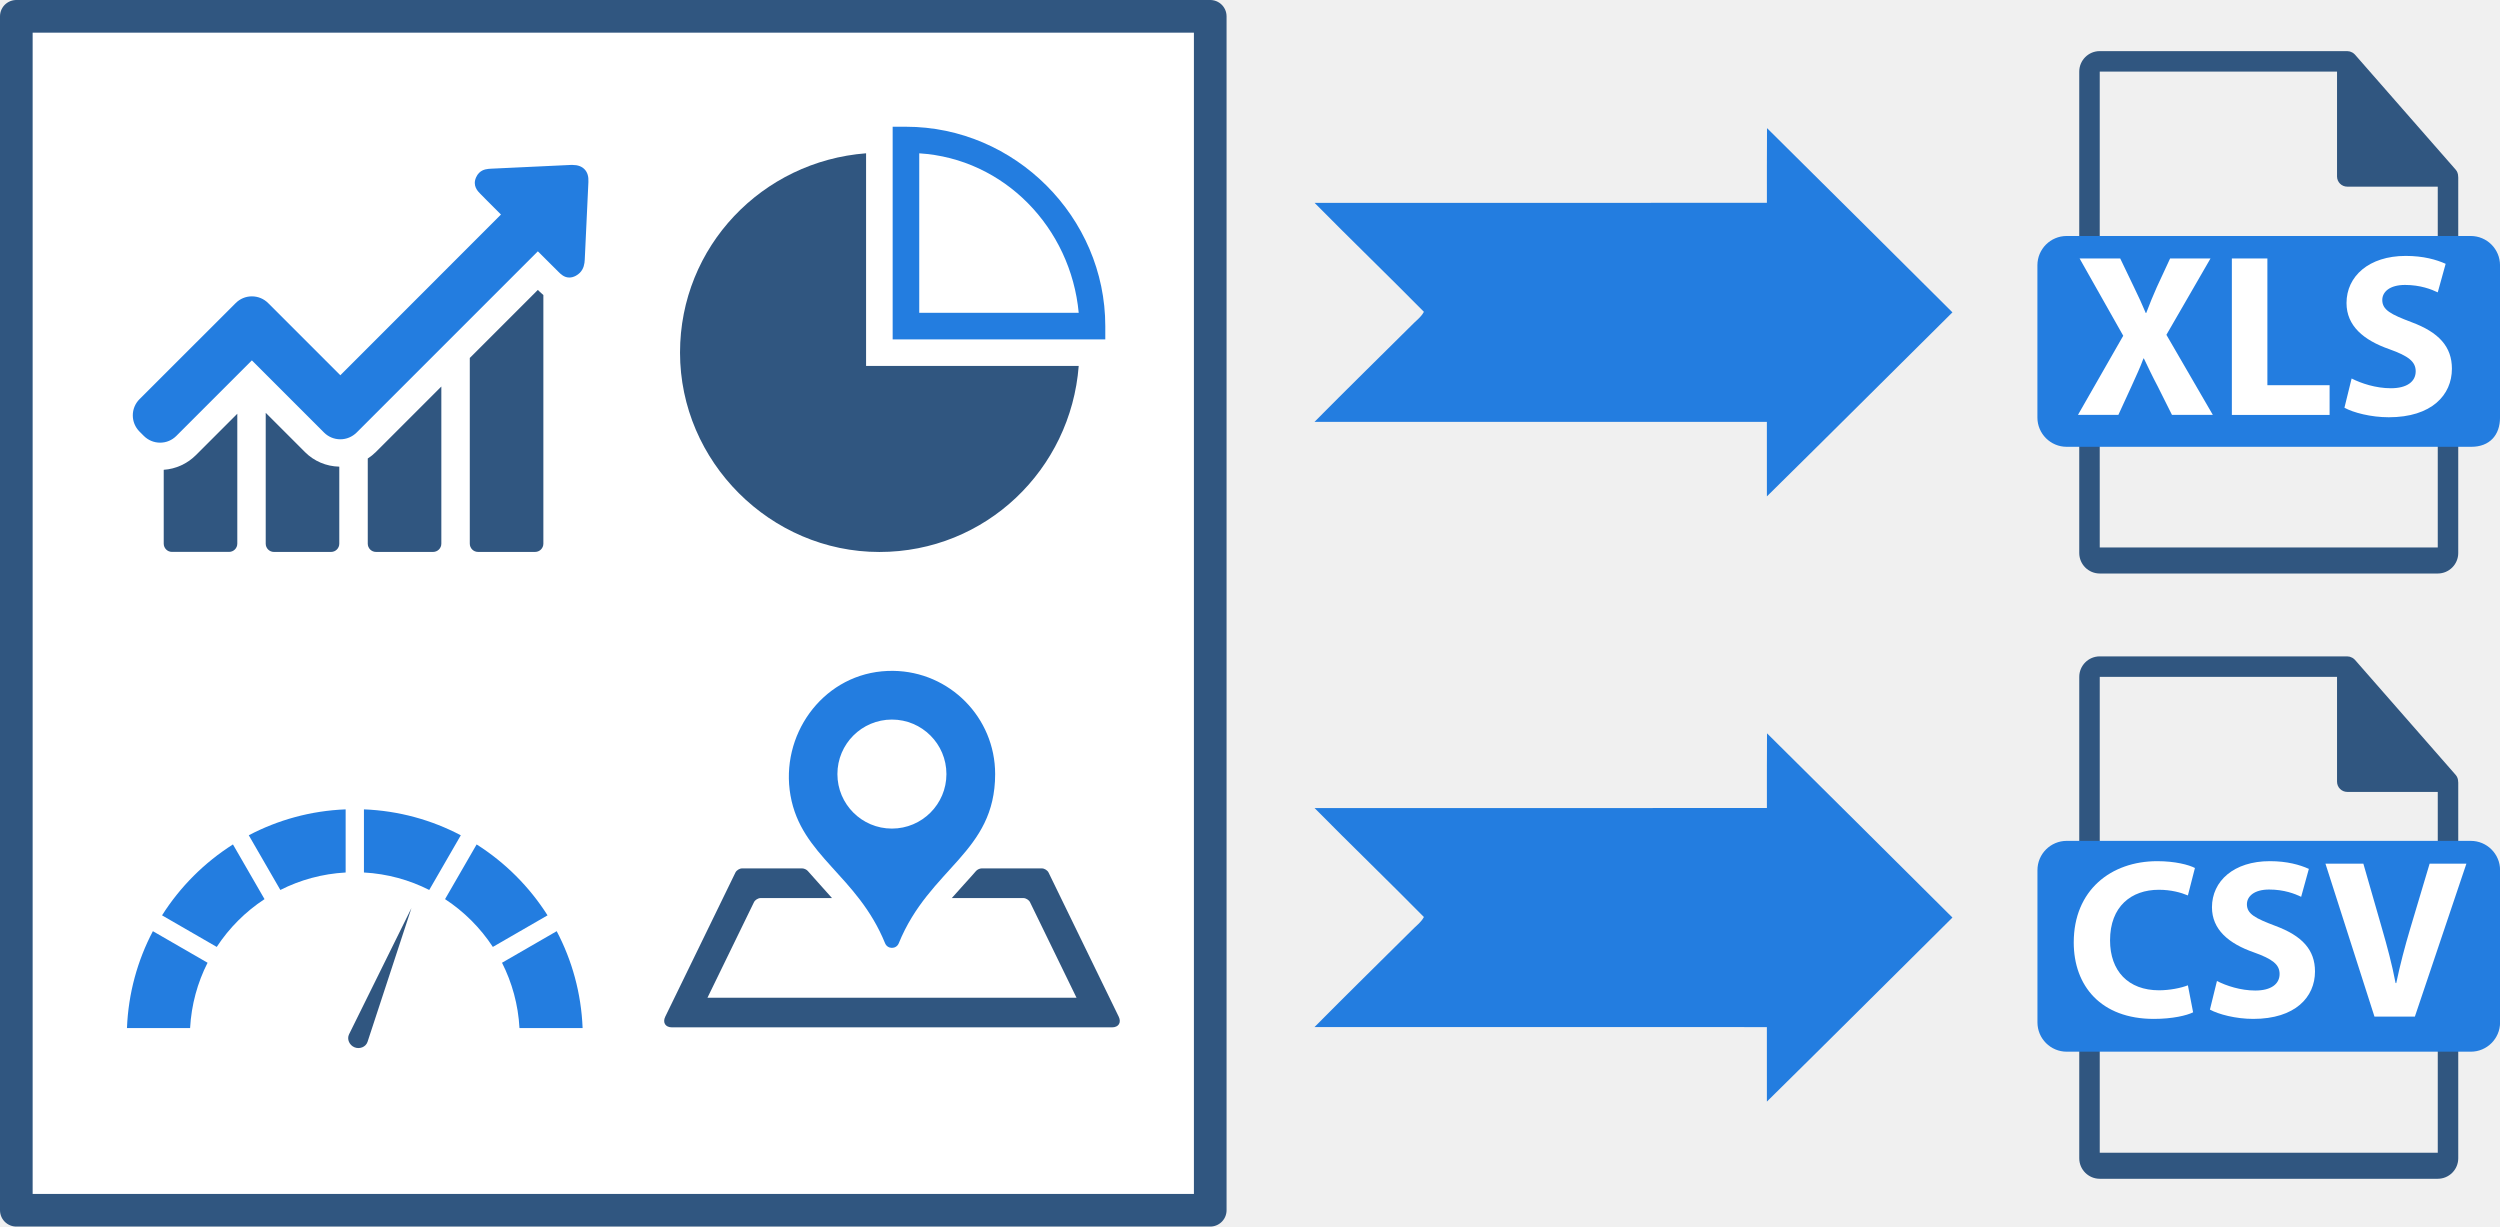
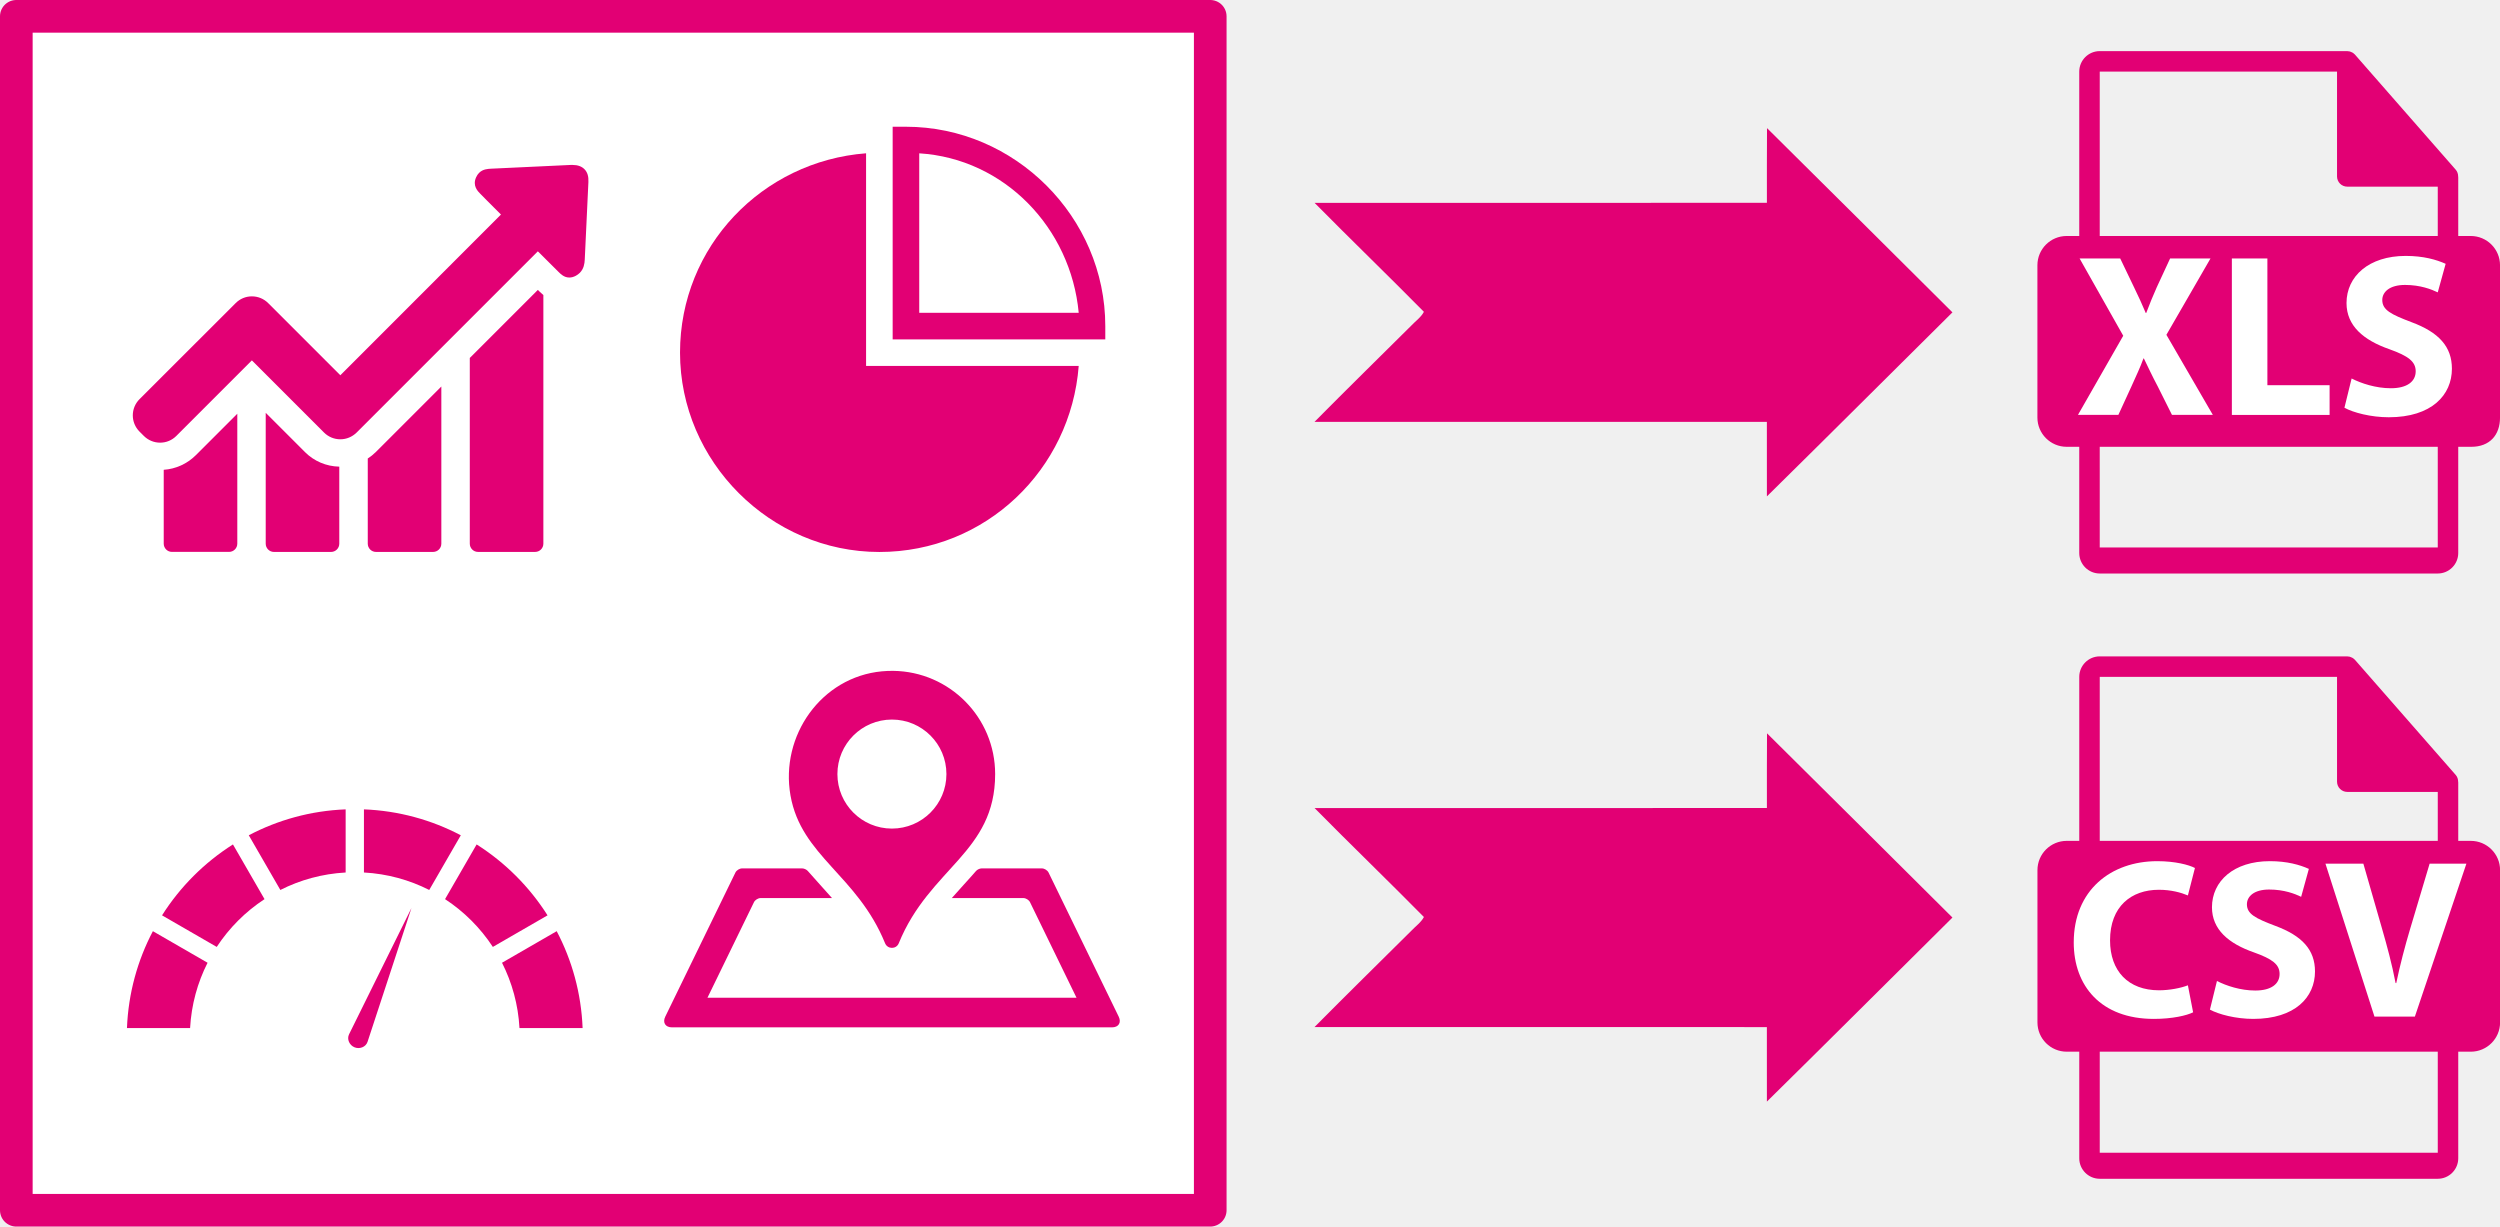
<svg xmlns="http://www.w3.org/2000/svg" id="svg2" height="106.03mm" width="216.11mm" version="1.1" viewBox="0 0 765.738 375.694">
  <g id="layer1" transform="translate(216.99 -337.06)">
    <g id="g7883">
-       <rect id="rect6925" stroke-linejoin="round" height="365.69" width="365.69" stroke="#305680" stroke-linecap="round" y="342.06" x="-211.99" stroke-width="10" fill="#fff" />
+       <rect id="rect6925" stroke-linejoin="round" height="365.69" width="365.69" stroke="#e20074" stroke-linecap="round" y="342.06" x="-211.99" stroke-width="10" fill="#fff" />
      <g id="g6048" transform="matrix(1.7933 0 0 1.7933 -593.72 -189.45)">
-         <g id="g7569" fill="#305680" transform="translate(572,260)">
+         <g id="g7569" fill="#e20074" transform="translate(572,260)">
          <path id="path5538" d="m-333.96 113.84v12.615c0 0.767 0.624 1.407 1.407 1.407h9.753c0.767 0 1.407-0.624 1.407-1.407v-22.192l-7.083 7.083c-1.503 1.487-3.422 2.35-5.484 2.494z" />
          <path id="path5540" d="m-316.54 104.11v22.352c0 0.767 0.624 1.407 1.407 1.407h9.753c0.767 0 1.407-0.624 1.407-1.407v-13.159c-2.222-0.048-4.301-0.927-5.868-2.494l-6.699-6.699z" />
          <path id="path5542" d="m-299.11 111.91v14.55c0 0.767 0.624 1.407 1.407 1.407h9.753c0.767 0 1.407-0.624 1.407-1.407v-26.845l-11.176 11.176c-0.432 0.432-0.895 0.799-1.391 1.119z" />
          <path id="path5544" d="m-270.06 83.114-11.624 11.624v31.721c0 0.767 0.624 1.407 1.407 1.407h9.753c0.767 0 1.407-0.624 1.407-1.407v-42.466c-0.32-0.272-0.56-0.512-0.735-0.672l-0.208-0.208z" />
        </g>
-         <path id="path5546" d="m309.92 322.52c-0.464-0.496-1.167-0.751-2.062-0.751h-0.256c-4.541 0.208-9.066 0.432-13.606 0.64-0.608 0.032-1.439 0.064-2.095 0.719-0.208 0.208-0.368 0.448-0.496 0.735-0.672 1.455 0.272 2.398 0.719 2.846l1.135 1.151c0.783 0.799 1.583 1.599 2.382 2.382l-27.436 27.452-12.327-12.327c-0.735-0.735-1.727-1.151-2.782-1.151s-2.031 0.416-2.766 1.151l-16.42 16.404c-1.535 1.535-1.535 4.013 0 5.548l0.735 0.735c0.735 0.735 1.727 1.151 2.782 1.151s2.031-0.416 2.766-1.151l12.903-12.903 12.327 12.327c0.735 0.735 1.727 1.151 2.782 1.151s2.031-0.416 2.782-1.151l30.954-30.954 3.502 3.486c0.416 0.416 0.991 0.991 1.871 0.991 0.368 0 0.735-0.096 1.119-0.304 0.256-0.144 0.48-0.304 0.672-0.496 0.688-0.688 0.815-1.567 0.847-2.254 0.128-2.942 0.272-5.884 0.416-8.842l0.208-4.429c0.048-0.927-0.16-1.647-0.656-2.159z" fill="#237de0" />
+         <path id="path5546" d="m309.92 322.52c-0.464-0.496-1.167-0.751-2.062-0.751h-0.256c-4.541 0.208-9.066 0.432-13.606 0.64-0.608 0.032-1.439 0.064-2.095 0.719-0.208 0.208-0.368 0.448-0.496 0.735-0.672 1.455 0.272 2.398 0.719 2.846l1.135 1.151c0.783 0.799 1.583 1.599 2.382 2.382l-27.436 27.452-12.327-12.327c-0.735-0.735-1.727-1.151-2.782-1.151s-2.031 0.416-2.766 1.151l-16.42 16.404c-1.535 1.535-1.535 4.013 0 5.548l0.735 0.735c0.735 0.735 1.727 1.151 2.782 1.151s2.031-0.416 2.766-1.151l12.903-12.903 12.327 12.327c0.735 0.735 1.727 1.151 2.782 1.151s2.031-0.416 2.782-1.151l30.954-30.954 3.502 3.486c0.416 0.416 0.991 0.991 1.871 0.991 0.368 0 0.735-0.096 1.119-0.304 0.256-0.144 0.48-0.304 0.672-0.496 0.688-0.688 0.815-1.567 0.847-2.254 0.128-2.942 0.272-5.884 0.416-8.842l0.208-4.429c0.048-0.927-0.16-1.647-0.656-2.159z" fill="#e20074" />
      </g>
      <g id="g6036" transform="matrix(1.8779 0 0 1.8779 -618.19 -226.42)">
-         <path id="path7566" d="m384.67 442.38 11.443 23.507c0.465 0.956-0.024 1.738-1.087 1.738h-71.791c-1.063 0-1.552-0.782-1.087-1.738l11.443-23.507c0.182-0.374 0.671-0.68 1.087-0.68h9.812c0.302 0 0.711 0.189 0.909 0.418 0.666 0.769 1.344 1.521 2.02 2.265 0.642 0.706 1.288 1.421 1.928 2.154h-11.644c-0.416 0-0.905 0.306-1.087 0.68l-7.581 15.573h60.191l-7.58-15.573c-0.182-0.374-0.671-0.68-1.087-0.68h-11.671c0.64-0.732 1.286-1.448 1.928-2.154 0.678-0.746 1.36-1.496 2.027-2.266 0.198-0.228 0.605-0.417 0.907-0.417h9.833c0.416 0 0.905 0.306 1.087 0.68z" fill="#305680" />
-         <path id="path7564" d="m359.34 409.48c-0.613-0.008-1.234 0.017-1.861 0.076-9.867 0.933-16.624 10.493-14.902 20.254 1.749 9.915 10.889 12.966 15.426 24.096 0.409 1.003 1.822 1.009 2.231 0.006 5.029-12.344 15.723-14.753 15.723-27.598 0-9.224-7.419-16.715-16.615-16.834zm-0.221 7.943c4.91 0 8.891 3.98 8.891 8.891 0 4.91-3.98 8.891-8.891 8.891s-8.891-3.98-8.891-8.891c0-4.91 3.98-8.891 8.891-8.891z" fill="#237de0" />
+         <path id="path7566" d="m384.67 442.38 11.443 23.507c0.465 0.956-0.024 1.738-1.087 1.738h-71.791c-1.063 0-1.552-0.782-1.087-1.738l11.443-23.507c0.182-0.374 0.671-0.68 1.087-0.68h9.812c0.302 0 0.711 0.189 0.909 0.418 0.666 0.769 1.344 1.521 2.02 2.265 0.642 0.706 1.288 1.421 1.928 2.154h-11.644c-0.416 0-0.905 0.306-1.087 0.68l-7.581 15.573h60.191l-7.58-15.573c-0.182-0.374-0.671-0.68-1.087-0.68h-11.671c0.64-0.732 1.286-1.448 1.928-2.154 0.678-0.746 1.36-1.496 2.027-2.266 0.198-0.228 0.605-0.417 0.907-0.417h9.833c0.416 0 0.905 0.306 1.087 0.68z" fill="#e20074" />
+         <path id="path7564" d="m359.34 409.48c-0.613-0.008-1.234 0.017-1.861 0.076-9.867 0.933-16.624 10.493-14.902 20.254 1.749 9.915 10.889 12.966 15.426 24.096 0.409 1.003 1.822 1.009 2.231 0.006 5.029-12.344 15.723-14.753 15.723-27.598 0-9.224-7.419-16.715-16.615-16.834zm-0.221 7.943c4.91 0 8.891 3.98 8.891 8.891 0 4.91-3.98 8.891-8.891 8.891s-8.891-3.98-8.891-8.891c0-4.91 3.98-8.891 8.891-8.891z" fill="#e20074" />
      </g>
      <g id="g6040" transform="matrix(1.7258 0 0 1.7258 -578.13 -152.66)">
-         <path id="path4440" d="m273.85 427.41c6.19 0.245 12.02 1.879 17.193 4.6l-5.603 9.705c-3.515-1.781-7.437-2.874-11.589-3.101v-11.205zm20.002 6.225c5.069 3.211 9.374 7.517 12.585 12.585l-9.707 5.604c-2.213-3.377-5.105-6.269-8.482-8.482l5.604-9.707zm14.21 15.395c2.721 5.171 4.354 11.003 4.6 17.192h-11.205c-0.227-4.152-1.319-8.075-3.1-11.589l9.705-5.603zm-76.269 17.192c0.245-6.189 1.878-12.021 4.6-17.192l9.705 5.603c-1.781 3.514-2.873 7.437-3.1 11.589h-11.205zm6.225-20.002c3.211-5.069 7.517-9.373 12.585-12.585l5.604 9.707c-3.377 2.213-6.269 5.105-8.482 8.482l-9.706-5.604zm15.394-14.21c5.172-2.722 11.003-4.355 17.193-4.6v11.205c-4.152 0.227-8.075 1.319-11.589 3.1l-5.603-9.705" fill="#237de0" />
-         <path id="path4442" d="m272.18 469.64c0.902 0.369 2.005-0.044 2.31-0.969l7.802-23.762-11.081 22.421c-0.432 0.874 0.067 1.941 0.969 2.31" fill-rule="evenodd" fill="#305680" />
+         <path id="path4440" d="m273.85 427.41c6.19 0.245 12.02 1.879 17.193 4.6l-5.603 9.705c-3.515-1.781-7.437-2.874-11.589-3.101v-11.205zm20.002 6.225c5.069 3.211 9.374 7.517 12.585 12.585l-9.707 5.604c-2.213-3.377-5.105-6.269-8.482-8.482l5.604-9.707zm14.21 15.395c2.721 5.171 4.354 11.003 4.6 17.192h-11.205c-0.227-4.152-1.319-8.075-3.1-11.589l9.705-5.603zm-76.269 17.192c0.245-6.189 1.878-12.021 4.6-17.192l9.705 5.603c-1.781 3.514-2.873 7.437-3.1 11.589h-11.205zm6.225-20.002c3.211-5.069 7.517-9.373 12.585-12.585l5.604 9.707c-3.377 2.213-6.269 5.105-8.482 8.482l-9.706-5.604zm15.394-14.21c5.172-2.722 11.003-4.355 17.193-4.6v11.205c-4.152 0.227-8.075 1.319-11.589 3.1l-5.603-9.705" fill="#e20074" />
+         <path id="path4442" d="m272.18 469.64c0.902 0.369 2.005-0.044 2.31-0.969l7.802-23.762-11.081 22.421c-0.432 0.874 0.067 1.941 0.969 2.31" fill-rule="evenodd" fill="#e20074" />
      </g>
      <g id="g6044" transform="matrix(1.934 0 0 1.934 -635.48 -247.41)">
-         <path id="path6976" d="m361.97 326.49c13.47 0.842 23.994 11.786 25.256 25.256h-25.256v-25.256zm-2.105-4.209h-2.105v33.675h33.675v-2.105c0-17.259-14.312-31.571-31.571-31.571z" fill="#237de0" />
-         <path id="path6978" d="m353.55 360.16v-33.675c-16.417 1.263-29.466 14.733-29.466 31.571 0 17.259 14.312 31.571 31.571 31.571 16.838 0 30.308-13.049 31.571-29.466h-33.675z" fill="#305680" />
+         <path id="path6976" d="m361.97 326.49c13.47 0.842 23.994 11.786 25.256 25.256h-25.256v-25.256zm-2.105-4.209h-2.105v33.675h33.675v-2.105c0-17.259-14.312-31.571-31.571-31.571z" fill="#e20074" />
+         <path id="path6978" d="m353.55 360.16v-33.675c-16.417 1.263-29.466 14.733-29.466 31.571 0 17.259 14.312 31.571 31.571 31.571 16.838 0 30.308-13.049 31.571-29.466h-33.675z" fill="#e20074" />
      </g>
-       <path id="path18355" fill="#237de0" d="m381.04 432.74c-18.9-18.854-37.855-37.637-56.802-56.438-0.083 7.621-0.007 15.251-0.037 22.881-46.185 0.027-92.36 0-138.54 0.016 11.069 11.207 22.414 22.153 33.483 33.368-0.858 1.654-2.509 2.786-3.782 4.143-9.916 9.85-19.896 19.636-29.729 29.567 46.185 0 92.379-0.016 138.56 0.009 0.007 7.603-0.017 15.215 0.007 22.818 19.011-18.72 37.883-37.583 56.829-56.366z" />
+       <path id="path18355" fill="#e20074" d="m381.04 432.74c-18.9-18.854-37.855-37.637-56.802-56.438-0.083 7.621-0.007 15.251-0.037 22.881-46.185 0.027-92.36 0-138.54 0.016 11.069 11.207 22.414 22.153 33.483 33.368-0.858 1.654-2.509 2.786-3.782 4.143-9.916 9.85-19.896 19.636-29.729 29.567 46.185 0 92.379-0.016 138.56 0.009 0.007 7.603-0.017 15.215 0.007 22.818 19.011-18.72 37.883-37.583 56.829-56.366z" />
      <g id="g7660" transform="matrix(1.1138 0 0 1.1138 27.622 -50.435)">
-         <path id="path7600" fill="#305680" d="m357.81 361.96c-3.108 0-5.635 2.529-5.635 5.635v132.39c0 3.106 2.526 5.633 5.635 5.633h92.955c3.106 0 5.633-2.527 5.633-5.633-0.001-34.868 0.002-72.674 0.002-103.28 0-0.104-0.017-0.209-0.029-0.314-0.005-0.66-0.217-1.31-0.67-1.824l-27.699-31.639c-0.008-0.008-0.016-0.013-0.021-0.021-0.165-0.184-0.359-0.336-0.562-0.469-0.06-0.04-0.12-0.076-0.184-0.111-0.176-0.096-0.362-0.175-0.555-0.232-0.052-0.014-0.1-0.035-0.152-0.049-0.209-0.049-0.426-0.082-0.646-0.082h-68.07zm0 5.635h65.254v28.822c0 1.556 1.262 2.816 2.816 2.816h24.885v14.113h-0.002v57.975h0.002v27.139h-92.955v-21.965h-0.002v-70.07h0.002v-38.83z" />
+         <path id="path7600" fill="#e20074" d="m357.81 361.96c-3.108 0-5.635 2.529-5.635 5.635v132.39c0 3.106 2.526 5.633 5.635 5.633h92.955c3.106 0 5.633-2.527 5.633-5.633-0.001-34.868 0.002-72.674 0.002-103.28 0-0.104-0.017-0.209-0.029-0.314-0.005-0.66-0.217-1.31-0.67-1.824l-27.699-31.639c-0.008-0.008-0.016-0.013-0.021-0.021-0.165-0.184-0.359-0.336-0.562-0.469-0.06-0.04-0.12-0.076-0.184-0.111-0.176-0.096-0.362-0.175-0.555-0.232-0.052-0.014-0.1-0.035-0.152-0.049-0.209-0.049-0.426-0.082-0.646-0.082h-68.07zm0 5.635h65.254v28.822c0 1.556 1.262 2.816 2.816 2.816h24.885v14.113h-0.002v57.975h0.002v27.139h-92.955v-21.965h-0.002v-70.07h0.002v-38.83z" />
        <g id="g7653" transform="translate(-147.72 -61.71)">
-           <path id="path7646" fill="#237de0" d="m607.56 474.51c-39.715-0.001-76.189 0.002-111.12-0.001-4.447 0-8.052 3.604-8.052 8.052v41.873c0 4.444 3.606 8.051 8.052 8.051h111.27c4.99 0 7.898-3.16 7.898-8.051v-41.872c-0-4.449-3.604-8.052-8.05-8.052" />
+           <path id="path7646" fill="#e20074" d="m607.56 474.51c-39.715-0.001-76.189 0.002-111.12-0.001-4.447 0-8.052 3.604-8.052 8.052v41.873c0 4.444 3.606 8.051 8.052 8.051h111.27c4.99 0 7.898-3.16 7.898-8.051v-41.872c-0-4.449-3.604-8.052-8.05-8.052" />
          <g id="g7648" fill="#fff">
            <path id="path7644" d="m568.74 515.55v8.17h-26.878v-43.025h9.77v34.856z" />
            <path id="path7642" d="m499.54 523.71 12.449-21.767-12.003-21.257h11.172l3.766 7.85c1.278 2.616 2.236 4.725 3.258 7.15h0.126c1.024-2.746 1.852-4.661 2.937-7.15l3.639-7.85h11.108l-12.13 21.002 12.77 22.023h-11.236l-3.894-7.787c-1.595-3.001-2.618-5.235-3.83-7.724h-0.128c-0.895 2.491-1.978 4.726-3.318 7.724l-3.576 7.787h-11.109v-0.001z" />
            <path id="path6075-4" d="m585.01 524.36c-4.913 0-9.767-1.279-12.19-2.619l1.976-8.043c2.619 1.34 6.64 2.682 10.791 2.682 4.47 0 6.83-1.851 6.83-4.66 0-2.682-2.042-4.214-7.214-6.066-7.149-2.491-11.81-6.448-11.81-12.706 0-7.342 6.129-12.958 16.282-12.958 4.85 0 8.426 1.024 10.979 2.171l-2.171 7.853c-1.723-0.831-4.789-2.043-9.001-2.043-4.213 0-6.255 1.914-6.255 4.15 0 2.745 2.423 3.959 7.979 6.066 7.596 2.809 11.172 6.764 11.172 12.83-0.003 7.215-5.556 13.344-17.369 13.344z" />
          </g>
        </g>
      </g>
      <g id="g7765" transform="matrix(1.1002 0 0 1.1002 34.481 -47.444)">
-         <path id="path7710" d="m356 532.22c-3.147 0-5.703 2.559-5.703 5.703v134.03c0 3.144 2.556 5.703 5.703 5.703h94.104c3.144 0 5.703-2.559 5.703-5.703v-104.56c0-0.106-0.015-0.211-0.029-0.318-0.006-0.668-0.22-1.326-0.678-1.846l-28.039-32.029c-0.008-0.009-0.018-0.011-0.023-0.019-0.167-0.188-0.362-0.343-0.568-0.477-0.061-0.042-0.121-0.076-0.186-0.111-0.178-0.097-0.368-0.178-0.562-0.236-0.053-0.014-0.102-0.036-0.154-0.051-0.212-0.05-0.432-0.08-0.654-0.08zm0 5.703h66.061v29.178c0 1.576 1.278 2.852 2.852 2.852h25.191v14.287 86.164h-94.104" fill="#305680" />
+         <path id="path7710" d="m356 532.22c-3.147 0-5.703 2.559-5.703 5.703v134.03c0 3.144 2.556 5.703 5.703 5.703h94.104c3.144 0 5.703-2.559 5.703-5.703v-104.56c0-0.106-0.015-0.211-0.029-0.318-0.006-0.668-0.22-1.326-0.678-1.846l-28.039-32.029c-0.008-0.009-0.018-0.011-0.023-0.019-0.167-0.188-0.362-0.343-0.568-0.477-0.061-0.042-0.121-0.076-0.186-0.111-0.178-0.097-0.368-0.178-0.562-0.236-0.053-0.014-0.102-0.036-0.154-0.051-0.212-0.05-0.432-0.08-0.654-0.08zm0 5.703h66.061v29.178c0 1.576 1.278 2.852 2.852 2.852h25.191v14.287 86.164h-94.104" fill="#e20074" />
        <g id="g7758" transform="translate(-191.95 9.0637)">
-           <path id="path7751" fill="#237de0" d="m651.25 574.52c-39.007 0-79.04-0.002-112.49-0.002-4.502 0-8.152 3.649-8.152 8.151v42.39c0 4.5 3.65 8.153 8.152 8.153 39.642 0 78.08 0 112.49 0 4.5 0 8.151-3.651 8.151-8.151v-42.39c0-4.504-3.651-8.151-8.151-8.151z" />
+           <path id="path7751" fill="#e20074" d="m651.25 574.52c-39.007 0-79.04-0.002-112.49-0.002-4.502 0-8.152 3.649-8.152 8.151v42.39c0 4.5 3.65 8.153 8.152 8.153 39.642 0 78.08 0 112.49 0 4.5 0 8.151-3.651 8.151-8.151v-42.39c0-4.504-3.651-8.151-8.151-8.151z" />
          <g id="g7753" fill="#fff">
            <path id="path7749" d="m590.88 605.57c-7.077-2.464-11.688-6.38-11.688-12.57 0-7.269 6.064-12.83 16.109-12.83 4.803 0 8.341 1.011 10.867 2.15l-2.146 7.772c-1.706-0.824-4.738-2.024-8.91-2.024-4.169 0-6.191 1.896-6.191 4.107 0 2.718 2.4 3.917 7.899 6.003 7.517 2.78 11.056 6.695 11.056 12.699 0 7.138-5.496 13.206-17.186 13.206-4.864 0-9.668-1.267-12.068-2.591l1.958-7.962c2.592 1.33 6.572 2.654 10.68 2.654 4.422 0 6.761-1.832 6.761-4.614-0.001-2.655-2.024-4.17-7.141-6z" />
            <path id="path7747" d="m540.71 602.79c0-14.531 10.364-22.618 23.25-22.618 4.992 0 8.783 1.011 10.49 1.896l-1.961 7.643c-1.958-0.818-4.677-1.575-8.088-1.575-7.645 0-13.582 4.609-13.582 14.084 0 8.53 5.053 13.899 13.649 13.899 2.904 0 6.127-0.631 8.021-1.389l1.454 7.519c-1.77 0.886-5.749 1.835-10.93 1.835-14.721 0-22.304-9.165-22.304-21.295z" />
            <path id="path5397-8" d="m635.68 623.45h-11.246l-13.647-42.582h10.553l5.179 18.009c1.453 5.052 2.78 9.917 3.793 15.225h0.188c1.074-5.119 2.399-10.173 3.853-15.038l5.434-18.196h10.238z" />
          </g>
        </g>
      </g>
-       <path id="path18355-9" fill="#237de0" d="m381.04 618.11c-18.9-18.854-37.855-37.637-56.802-56.438-0.083 7.621-0.007 15.251-0.037 22.881-46.185 0.027-92.36 0-138.54 0.016 11.069 11.207 22.414 22.153 33.483 33.368-0.858 1.654-2.509 2.786-3.782 4.143-9.916 9.85-19.896 19.636-29.729 29.567 46.185 0 92.379-0.016 138.56 0.009 0.007 7.603-0.017 15.215 0.007 22.818 19.011-18.72 37.883-37.583 56.829-56.366z" />
+       <path id="path18355-9" fill="#e20074" d="m381.04 618.11c-18.9-18.854-37.855-37.637-56.802-56.438-0.083 7.621-0.007 15.251-0.037 22.881-46.185 0.027-92.36 0-138.54 0.016 11.069 11.207 22.414 22.153 33.483 33.368-0.858 1.654-2.509 2.786-3.782 4.143-9.916 9.85-19.896 19.636-29.729 29.567 46.185 0 92.379-0.016 138.56 0.009 0.007 7.603-0.017 15.215 0.007 22.818 19.011-18.72 37.883-37.583 56.829-56.366z" />
    </g>
  </g>
</svg>
